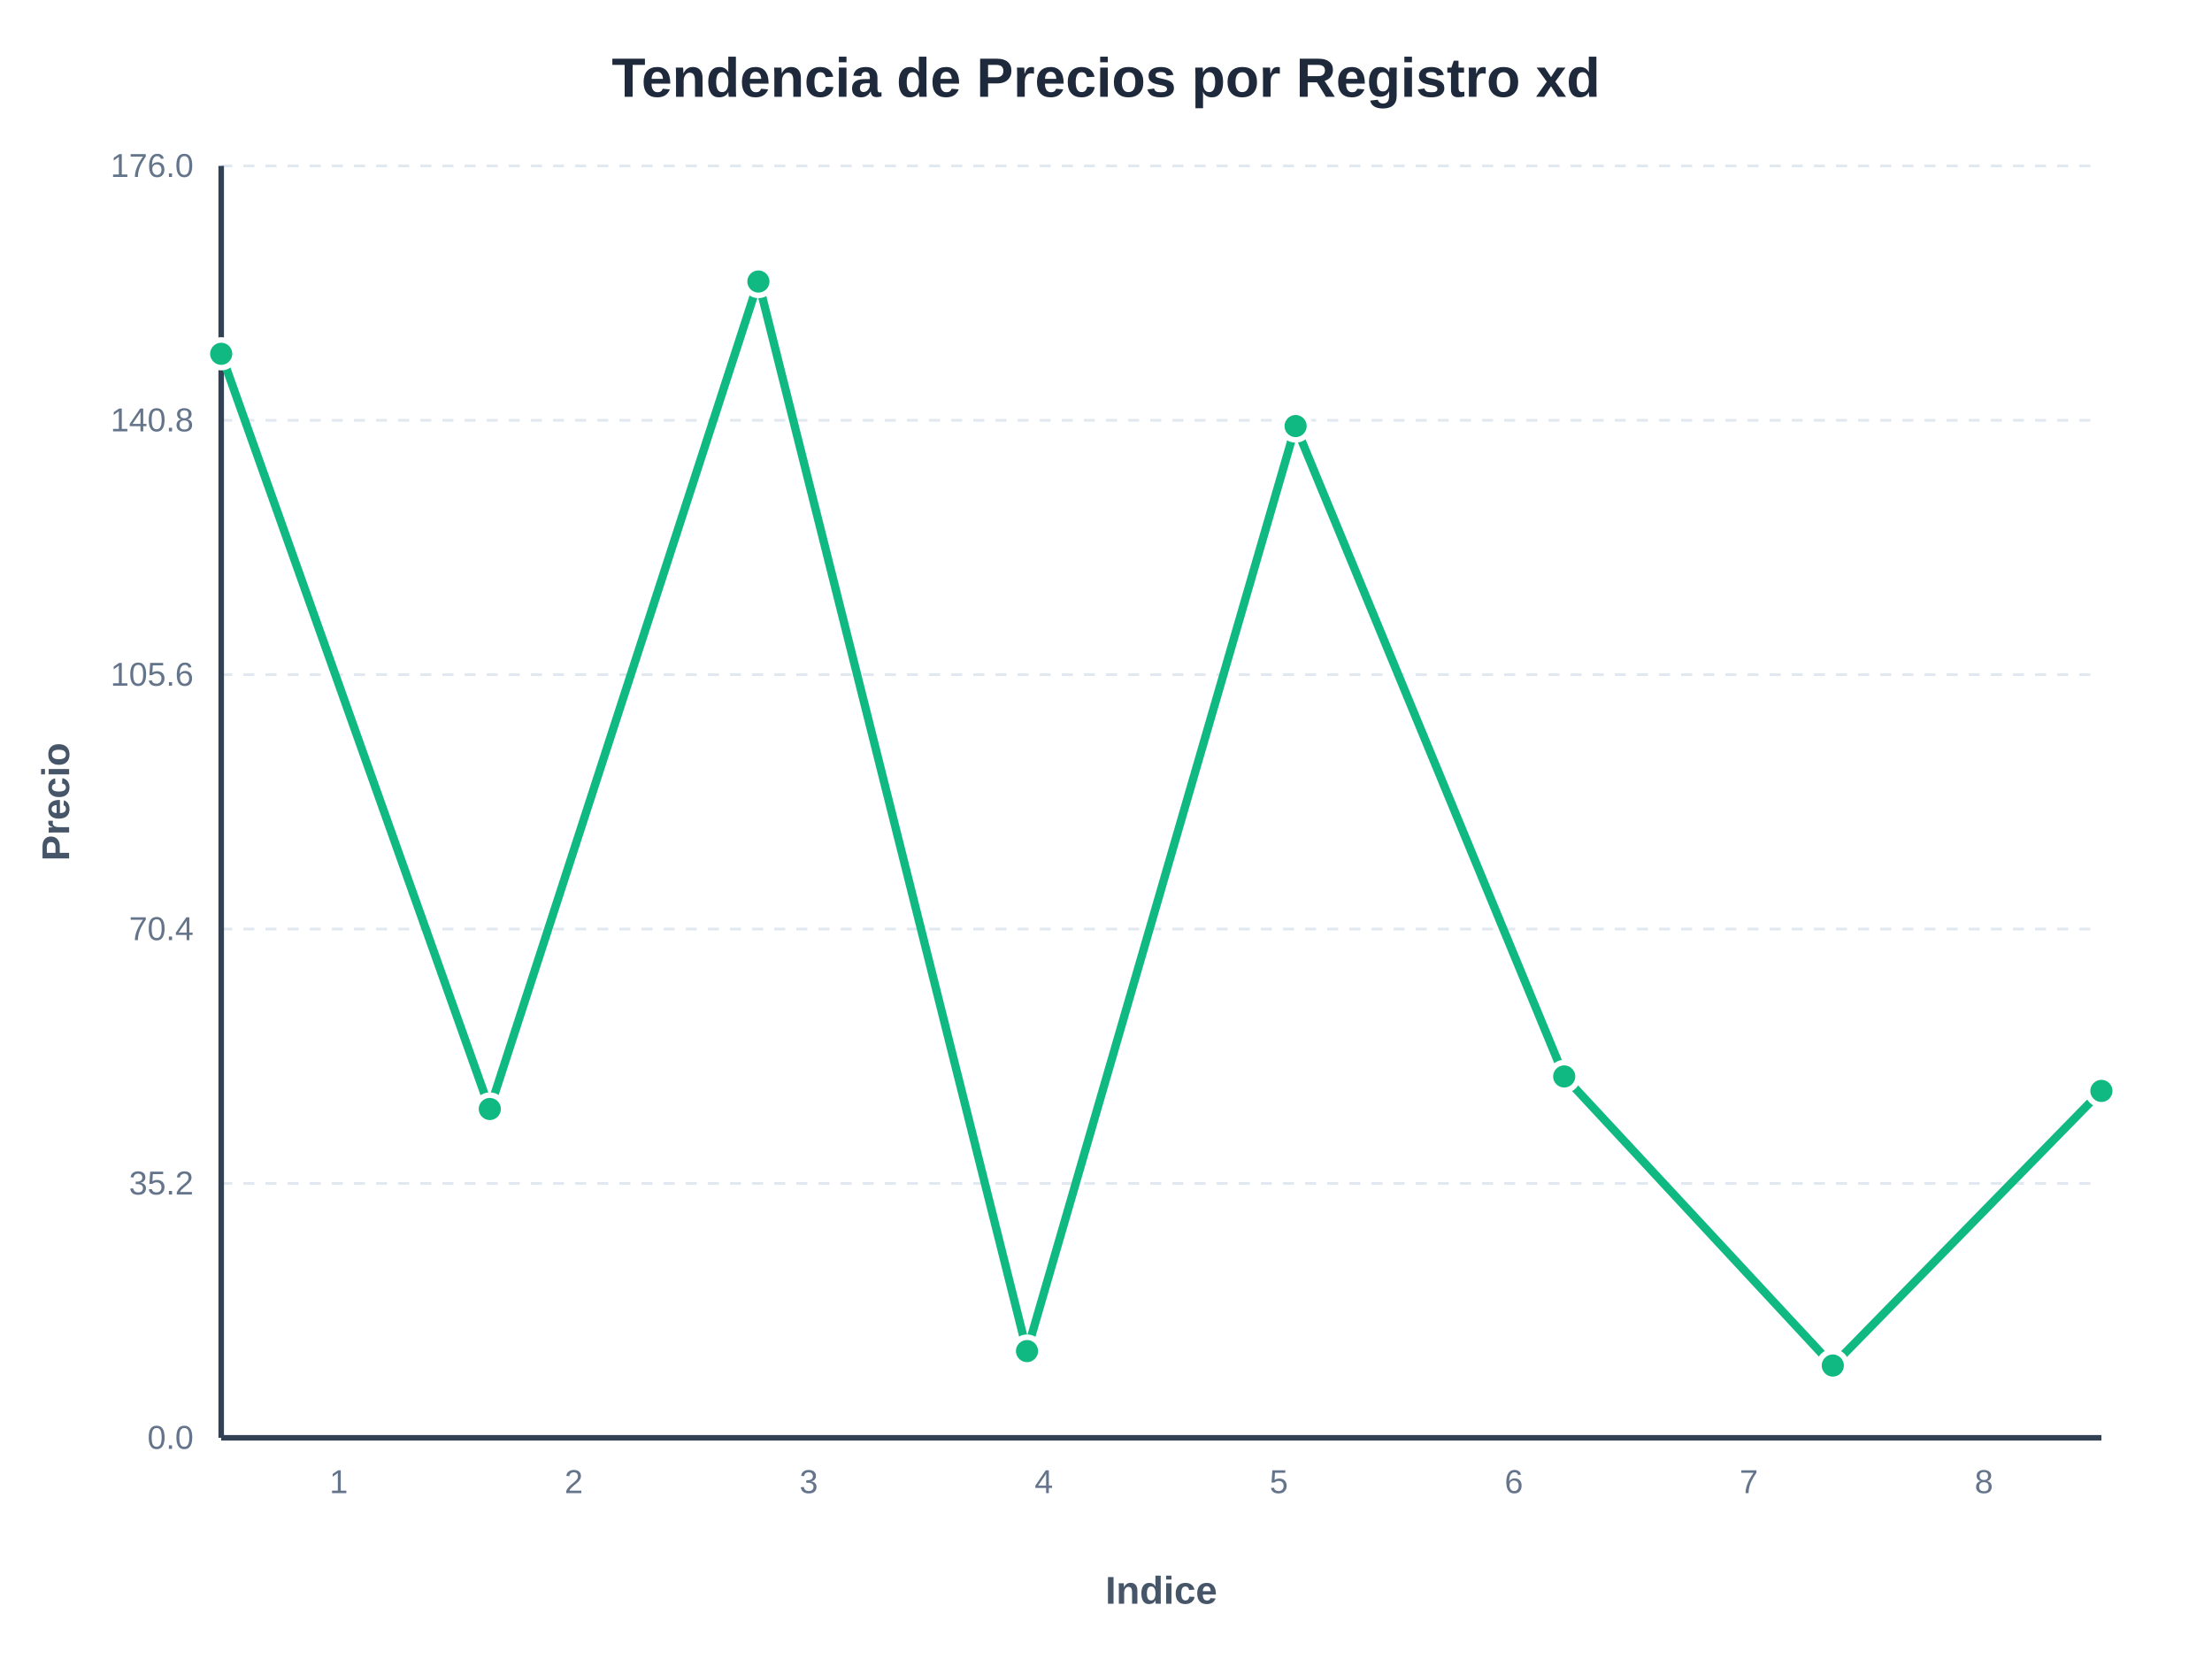
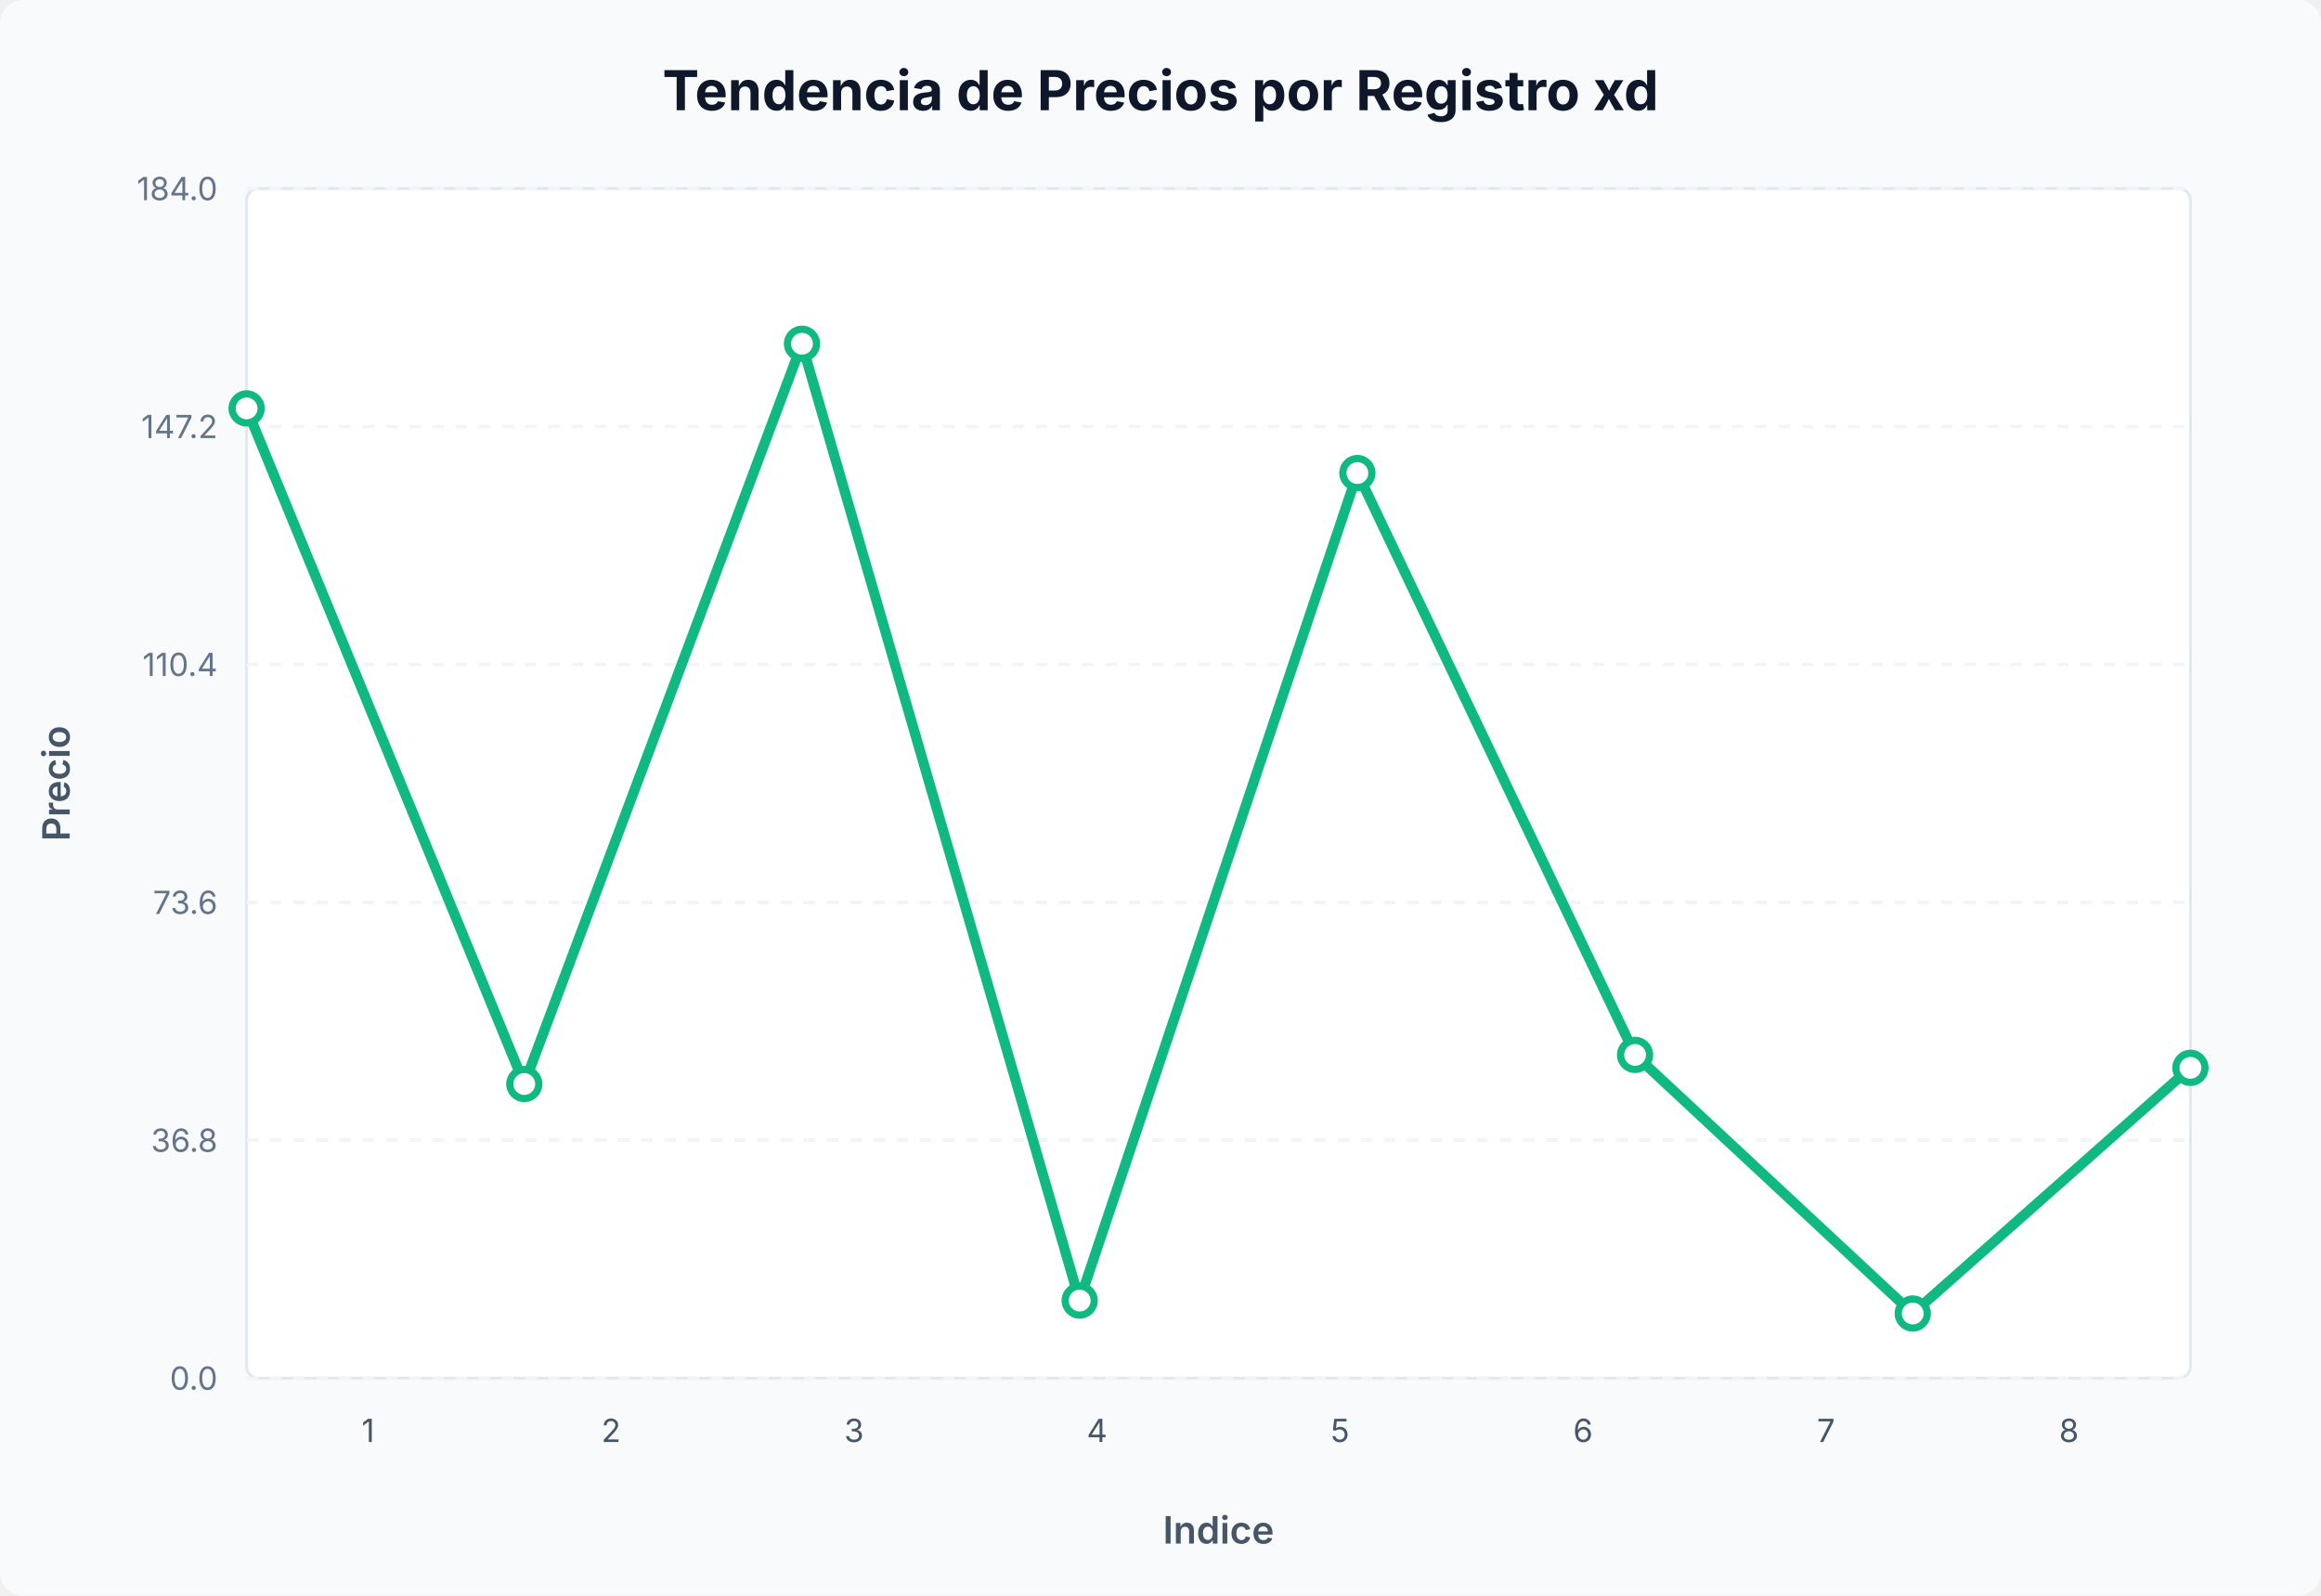
- <svg xmlns="http://www.w3.org/2000/svg" width="800" height="600" viewBox="0 0 800 600">
-   <rect width="800" height="600" fill="#ffffff" />
-   <text x="400.0" y="35" text-anchor="middle" font-family="Arial, sans-serif" font-size="20" font-weight="bold" fill="#1e293b">Tendencia de Precios por Registro xd</text>
-   <text x="420.0" y="580" text-anchor="middle" font-family="Arial, sans-serif" font-size="14" font-weight="600" fill="#475569">Indice</text>
-   <text x="25" y="290.0" text-anchor="middle" transform="rotate(-90 25 290.0)" font-family="Arial, sans-serif" font-size="14" font-weight="600" fill="#475569">Precio</text>
-   <line x1="80" y1="520.0" x2="760" y2="520.0" stroke="#e2e8f0" stroke-dasharray="4" />
-   <text x="70" y="524.0" text-anchor="end" font-family="Arial, sans-serif" font-size="12" fill="#64748b">0.0</text>
-   <line x1="80" y1="428.0" x2="760" y2="428.0" stroke="#e2e8f0" stroke-dasharray="4" />
-   <text x="70" y="432.0" text-anchor="end" font-family="Arial, sans-serif" font-size="12" fill="#64748b">35.2</text>
-   <line x1="80" y1="336.0" x2="760" y2="336.0" stroke="#e2e8f0" stroke-dasharray="4" />
-   <text x="70" y="340.0" text-anchor="end" font-family="Arial, sans-serif" font-size="12" fill="#64748b">70.4</text>
-   <line x1="80" y1="244.0" x2="760" y2="244.0" stroke="#e2e8f0" stroke-dasharray="4" />
-   <text x="70" y="248.0" text-anchor="end" font-family="Arial, sans-serif" font-size="12" fill="#64748b">105.6</text>
-   <line x1="80" y1="152.0" x2="760" y2="152.0" stroke="#e2e8f0" stroke-dasharray="4" />
-   <text x="70" y="156.0" text-anchor="end" font-family="Arial, sans-serif" font-size="12" fill="#64748b">140.8</text>
-   <line x1="80" y1="60.0" x2="760" y2="60.0" stroke="#e2e8f0" stroke-dasharray="4" />
-   <text x="70" y="64.0" text-anchor="end" font-family="Arial, sans-serif" font-size="12" fill="#64748b">176.0</text>
-   <line x1="80" y1="60" x2="80" y2="520" stroke="#334155" stroke-width="2" />
-   <line x1="80" y1="520" x2="760" y2="520" stroke="#334155" stroke-width="2" />
-   <text x="122.5" y="540" text-anchor="middle" font-family="Arial, sans-serif" font-size="12" fill="#64748b">1</text>
-   <text x="207.5" y="540" text-anchor="middle" font-family="Arial, sans-serif" font-size="12" fill="#64748b">2</text>
-   <text x="292.5" y="540" text-anchor="middle" font-family="Arial, sans-serif" font-size="12" fill="#64748b">3</text>
-   <text x="377.5" y="540" text-anchor="middle" font-family="Arial, sans-serif" font-size="12" fill="#64748b">4</text>
-   <text x="462.5" y="540" text-anchor="middle" font-family="Arial, sans-serif" font-size="12" fill="#64748b">5</text>
-   <text x="547.5" y="540" text-anchor="middle" font-family="Arial, sans-serif" font-size="12" fill="#64748b">6</text>
-   <text x="632.5" y="540" text-anchor="middle" font-family="Arial, sans-serif" font-size="12" fill="#64748b">7</text>
-   <text x="717.5" y="540" text-anchor="middle" font-family="Arial, sans-serif" font-size="12" fill="#64748b">8</text>
-   <polyline points="80.0,127.955 177.143,401.08 274.286,101.818 371.429,488.636 468.571,154.091 565.714,389.318 662.857,493.864 760.0,394.545" fill="none" stroke="#10b981" stroke-width="3" stroke-linecap="round" />
-   <circle cx="80.0" cy="127.955" r="5" fill="#10b981" stroke="#ffffff" stroke-width="2" />
-   <circle cx="177.143" cy="401.08" r="5" fill="#10b981" stroke="#ffffff" stroke-width="2" />
-   <circle cx="274.286" cy="101.818" r="5" fill="#10b981" stroke="#ffffff" stroke-width="2" />
-   <circle cx="371.429" cy="488.636" r="5" fill="#10b981" stroke="#ffffff" stroke-width="2" />
-   <circle cx="468.571" cy="154.091" r="5" fill="#10b981" stroke="#ffffff" stroke-width="2" />
-   <circle cx="565.714" cy="389.318" r="5" fill="#10b981" stroke="#ffffff" stroke-width="2" />
-   <circle cx="662.857" cy="493.864" r="5" fill="#10b981" stroke="#ffffff" stroke-width="2" />
-   <circle cx="760.0" cy="394.545" r="5" fill="#10b981" stroke="#ffffff" stroke-width="2" />
+ <svg xmlns="http://www.w3.org/2000/svg" viewBox="0 0 800 550" width="100%" height="100%">
+   <defs>
+     <linearGradient id="barGrad" x1="0%" y1="0%" x2="0%" y2="100%">
+       <stop offset="0%" stop-color="#3b82f6" stop-opacity="0.95" />
+       <stop offset="100%" stop-color="#1d4ed8" stop-opacity="0.95" />
+     </linearGradient>
+     <linearGradient id="areaGrad" x1="0%" y1="0%" x2="0%" y2="100%">
+       <stop offset="0%" stop-color="#3b82f6" stop-opacity="0.35" />
+       <stop offset="100%" stop-color="#3b82f6" stop-opacity="0.02" />
+     </linearGradient>
+     <filter id="dropShadow" x="-10%" y="-10%" width="120%" height="120%">
+       <feDropShadow dx="0" dy="3" stdDeviation="3" flood-color="#0f172a" flood-opacity="0.12" />
+     </filter>
+   </defs>
+   <rect width="800" height="550" fill="#f8fafc" rx="8" />
+   <rect x="85" y="65" width="670" height="410" fill="#ffffff" stroke="#e2e8f0" stroke-width="1" rx="4" />
+   <text x="400.0" y="38" text-anchor="middle" font-family="system-ui, -apple-system, sans-serif" font-size="19" font-weight="700" fill="#0f172a">Tendencia de Precios por Registro xd</text>
+   <text x="420.0" y="532" text-anchor="middle" font-family="system-ui, -apple-system, sans-serif" font-size="13" font-weight="600" fill="#475569">Indice</text>
+   <text x="24" y="270.0" text-anchor="middle" transform="rotate(-90 24 270.0)" font-family="system-ui, -apple-system, sans-serif" font-size="13" font-weight="600" fill="#475569">Precio</text>
+   <line x1="85" y1="475.0" x2="755" y2="475.0" stroke="#f1f5f9" stroke-width="1.2" stroke-dasharray="4,4" />
+   <text x="75" y="479.0" text-anchor="end" font-family="system-ui, -apple-system, sans-serif" font-size="11" fill="#64748b">0.0</text>
+   <line x1="85" y1="393.0" x2="755" y2="393.0" stroke="#f1f5f9" stroke-width="1.2" stroke-dasharray="4,4" />
+   <text x="75" y="397.0" text-anchor="end" font-family="system-ui, -apple-system, sans-serif" font-size="11" fill="#64748b">36.8</text>
+   <line x1="85" y1="311.0" x2="755" y2="311.0" stroke="#f1f5f9" stroke-width="1.2" stroke-dasharray="4,4" />
+   <text x="75" y="315.0" text-anchor="end" font-family="system-ui, -apple-system, sans-serif" font-size="11" fill="#64748b">73.6</text>
+   <line x1="85" y1="229.0" x2="755" y2="229.0" stroke="#f1f5f9" stroke-width="1.2" stroke-dasharray="4,4" />
+   <text x="75" y="233.0" text-anchor="end" font-family="system-ui, -apple-system, sans-serif" font-size="11" fill="#64748b">110.4</text>
+   <line x1="85" y1="147.0" x2="755" y2="147.0" stroke="#f1f5f9" stroke-width="1.2" stroke-dasharray="4,4" />
+   <text x="75" y="151.0" text-anchor="end" font-family="system-ui, -apple-system, sans-serif" font-size="11" fill="#64748b">147.2</text>
+   <line x1="85" y1="65.0" x2="755" y2="65.0" stroke="#f1f5f9" stroke-width="1.2" stroke-dasharray="4,4" />
+   <text x="75" y="69.0" text-anchor="end" font-family="system-ui, -apple-system, sans-serif" font-size="11" fill="#64748b">184.0</text>
+   <text x="126.875" y="497" text-anchor="middle" font-family="system-ui, -apple-system, sans-serif" font-size="11" fill="#475569">1</text>
+   <text x="210.625" y="497" text-anchor="middle" font-family="system-ui, -apple-system, sans-serif" font-size="11" fill="#475569">2</text>
+   <text x="294.375" y="497" text-anchor="middle" font-family="system-ui, -apple-system, sans-serif" font-size="11" fill="#475569">3</text>
+   <text x="378.125" y="497" text-anchor="middle" font-family="system-ui, -apple-system, sans-serif" font-size="11" fill="#475569">4</text>
+   <text x="461.875" y="497" text-anchor="middle" font-family="system-ui, -apple-system, sans-serif" font-size="11" fill="#475569">5</text>
+   <text x="545.625" y="497" text-anchor="middle" font-family="system-ui, -apple-system, sans-serif" font-size="11" fill="#475569">6</text>
+   <text x="629.375" y="497" text-anchor="middle" font-family="system-ui, -apple-system, sans-serif" font-size="11" fill="#475569">7</text>
+   <text x="713.125" y="497" text-anchor="middle" font-family="system-ui, -apple-system, sans-serif" font-size="11" fill="#475569">8</text>
+   <path d="M 85.0 140.8 L 180.7 373.6 L 276.4 118.5 L 372.1 448.3 L 467.9 163.0 L 563.6 363.6 L 659.3 452.7 L 755.0 368.0" fill="none" stroke="#10b981" stroke-width="3.5" stroke-linecap="round" stroke-linejoin="round" />
+   <circle cx="85.0" cy="140.761" r="5" fill="#ffffff" stroke="#10b981" stroke-width="2.5" />
+   <circle cx="180.714" cy="373.614" r="5" fill="#ffffff" stroke="#10b981" stroke-width="2.5" />
+   <circle cx="276.429" cy="118.478" r="5" fill="#ffffff" stroke="#10b981" stroke-width="2.5" />
+   <circle cx="372.143" cy="448.261" r="5" fill="#ffffff" stroke="#10b981" stroke-width="2.5" />
+   <circle cx="467.857" cy="163.043" r="5" fill="#ffffff" stroke="#10b981" stroke-width="2.5" />
+   <circle cx="563.571" cy="363.587" r="5" fill="#ffffff" stroke="#10b981" stroke-width="2.5" />
+   <circle cx="659.286" cy="452.717" r="5" fill="#ffffff" stroke="#10b981" stroke-width="2.5" />
+   <circle cx="755.0" cy="368.043" r="5" fill="#ffffff" stroke="#10b981" stroke-width="2.5" />
</svg>
